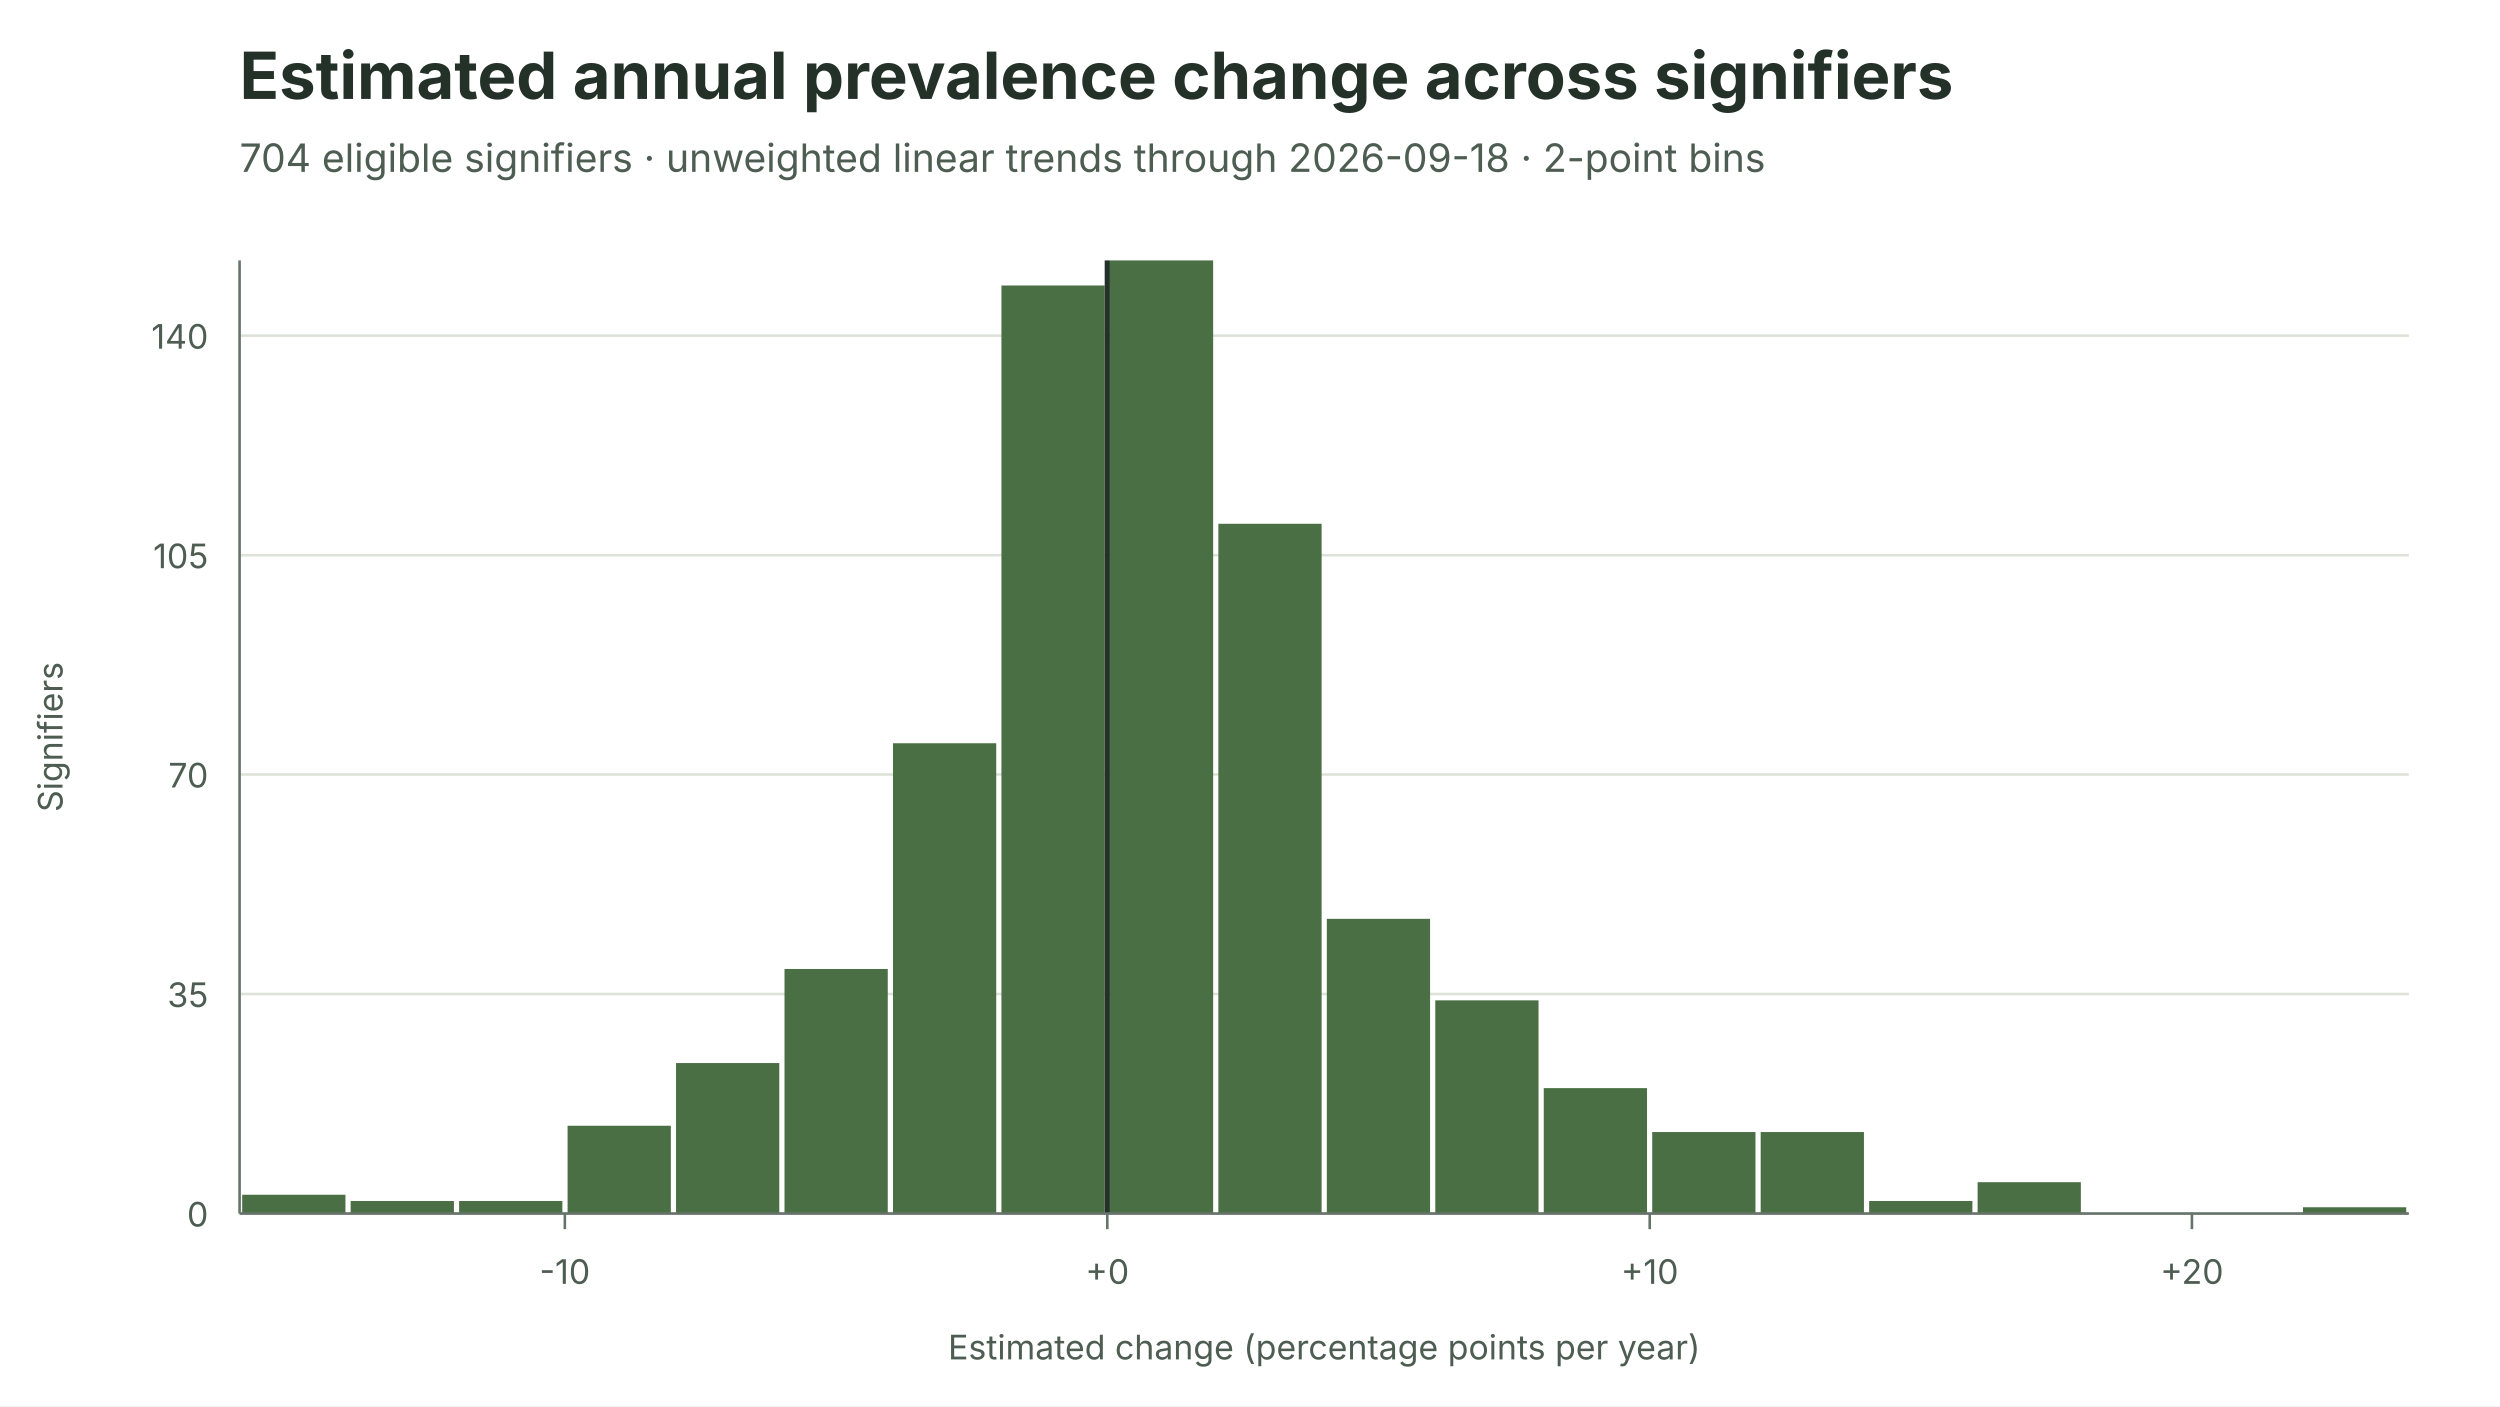
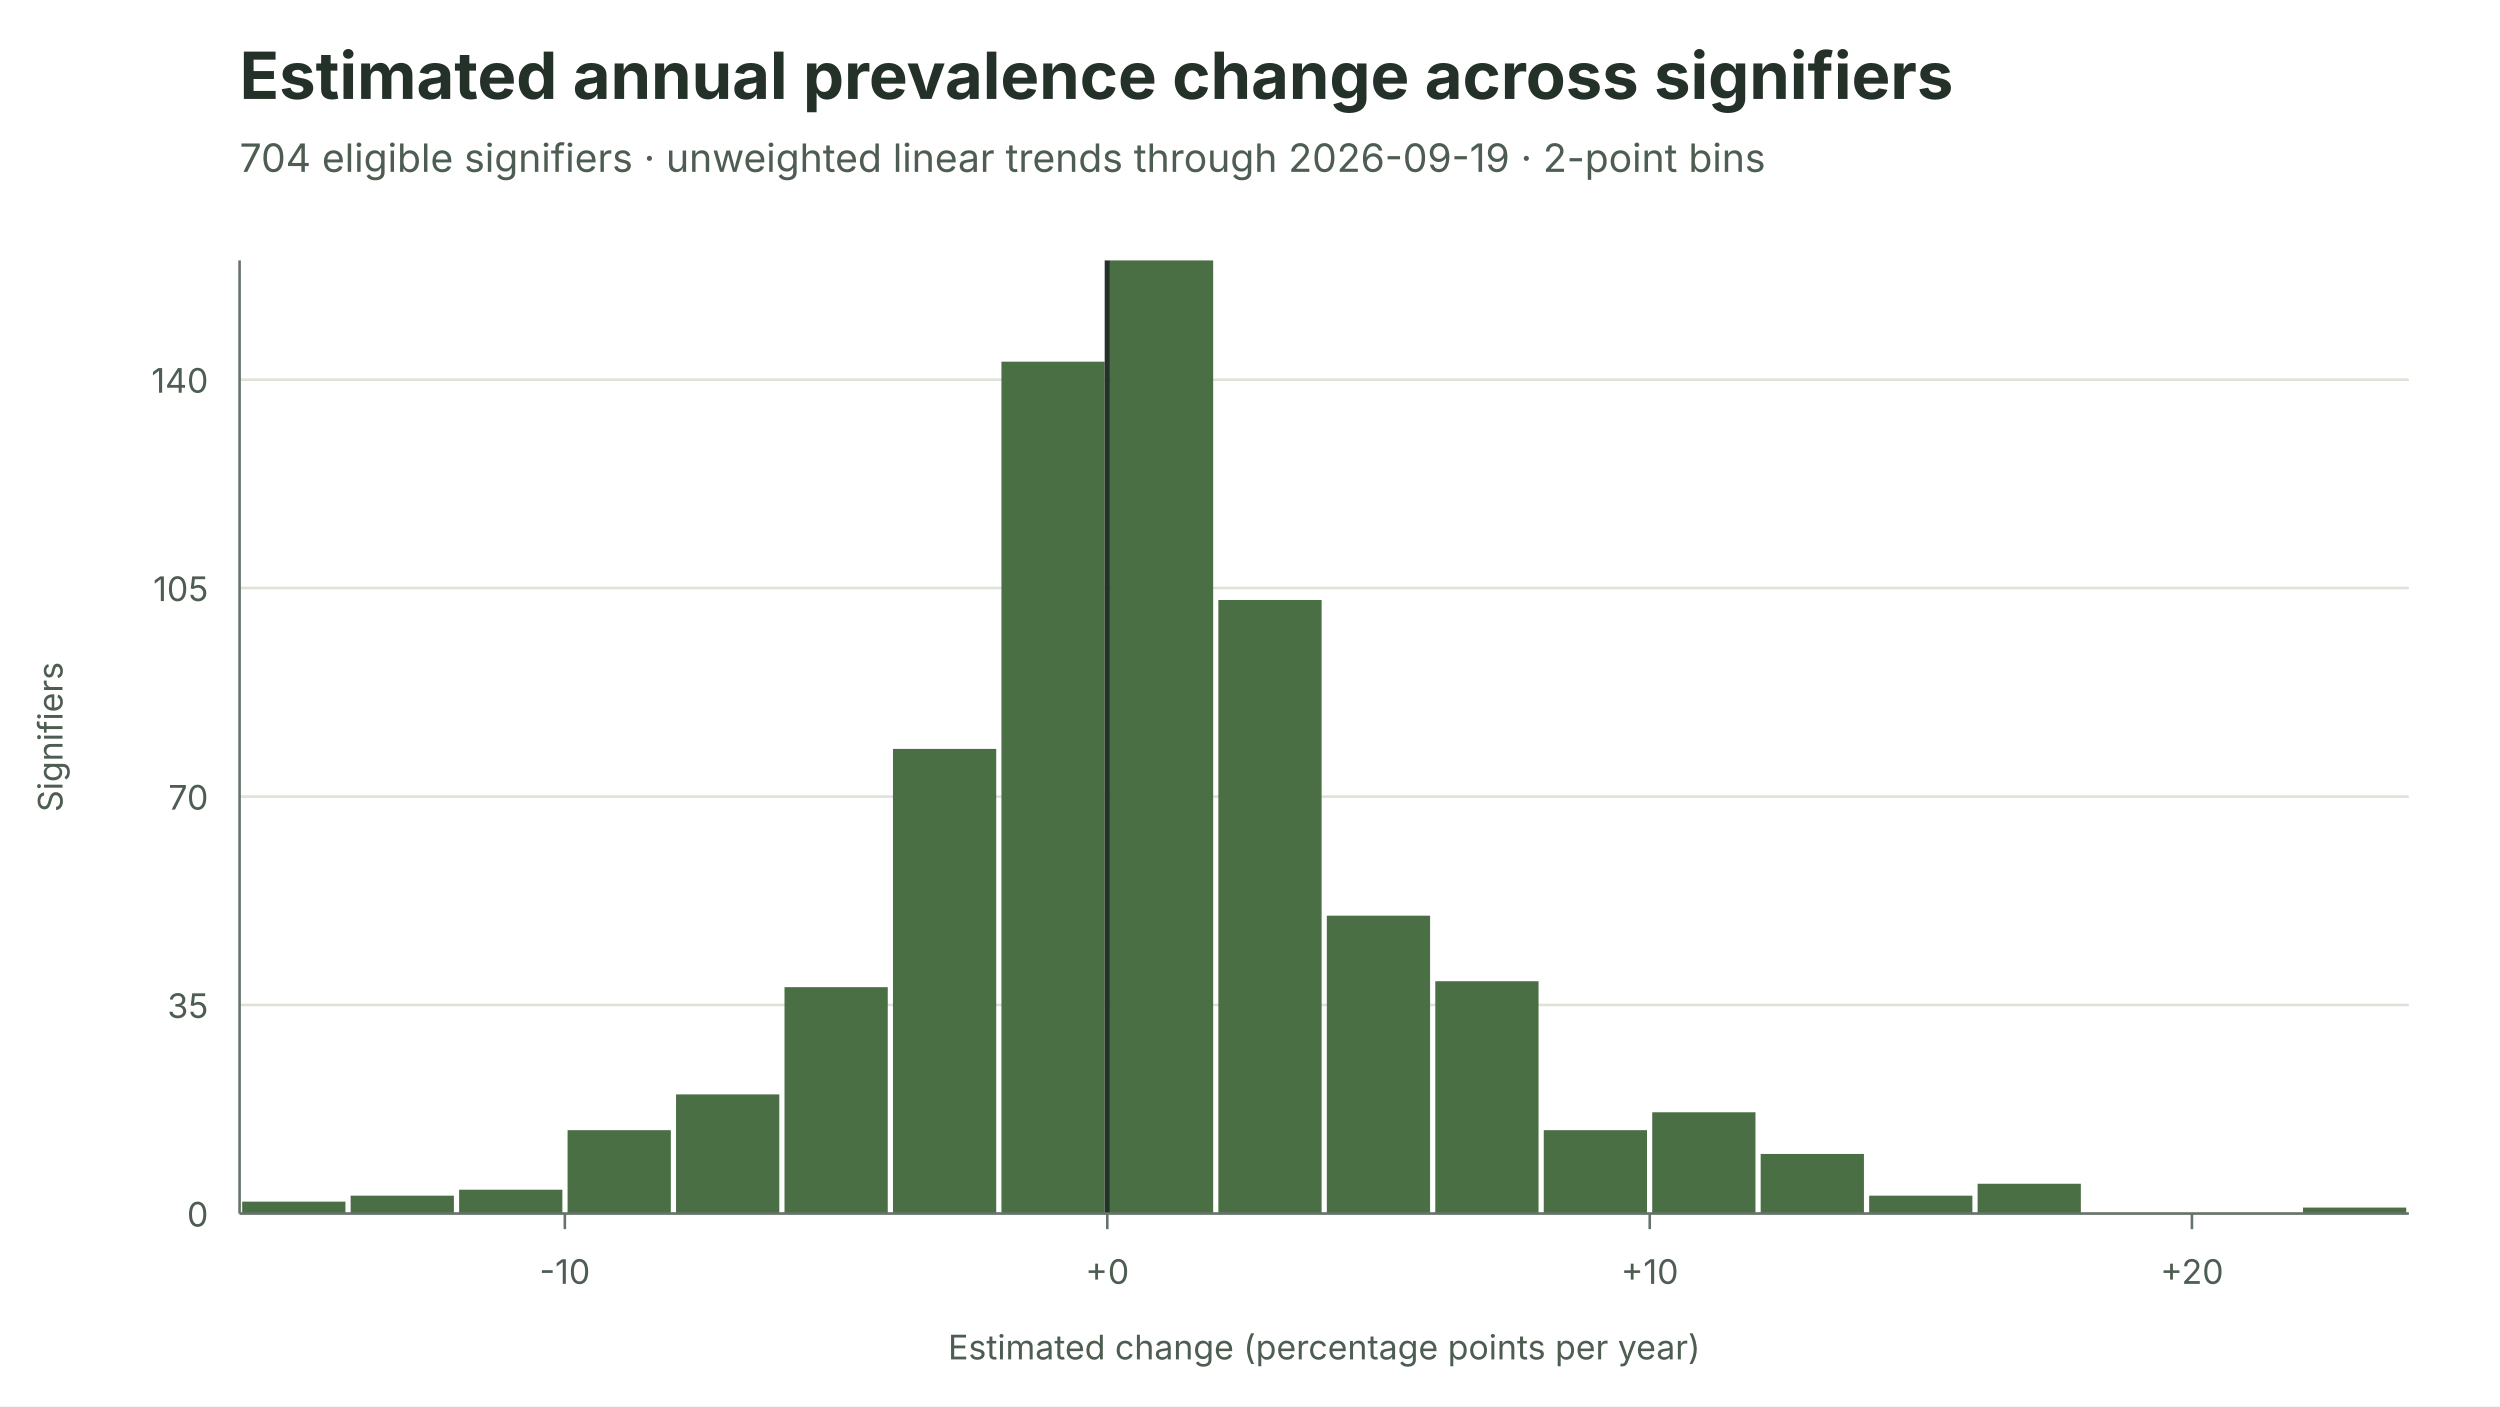
<svg xmlns="http://www.w3.org/2000/svg" width="960" height="540" viewBox="0 0 960 540" role="img" aria-labelledby="title desc">
  <rect width="960" height="540" fill="#ffffff" />
  <style>
    text { font-family: system-ui, -apple-system, sans-serif; fill: #243128; }
    .title { font-size: 25px; font-weight: 700; }
    .subtitle { font-size: 15px; fill: #4e5d51; }
    .axis { stroke: #66736a; stroke-width: 1; }
    .grid { stroke: #dde3d8; stroke-width: 1; }
    .tick { font-size: 13px; fill: #4e5d51; }
  </style>
  <text class="title" x="92" y="38">Estimated annual prevalence change across signifiers</text>
-   <text class="subtitle" x="92" y="66">704 eligible signifiers · unweighted linear trends through 2026-09-18 · 2-point bins</text>
+   <text class="subtitle" x="92" y="66">704 eligible signifiers · unweighted linear trends through 2026-09-19 · 2-point bins</text>
  <line class="grid" x1="92" y1="466.0" x2="925" y2="466.0" />
  <text class="tick" text-anchor="end" x="80" y="471.0">0</text>
-   <line class="grid" x1="92" y1="381.7" x2="925" y2="381.7" />
-   <text class="tick" text-anchor="end" x="80" y="386.7">35</text>
-   <line class="grid" x1="92" y1="297.4" x2="925" y2="297.4" />
-   <text class="tick" text-anchor="end" x="80" y="302.4">70</text>
-   <line class="grid" x1="92" y1="213.2" x2="925" y2="213.2" />
-   <text class="tick" text-anchor="end" x="80" y="218.2">105</text>
-   <line class="grid" x1="92" y1="128.9" x2="925" y2="128.9" />
-   <text class="tick" text-anchor="end" x="80" y="133.9">140</text>
-   <rect x="93.00" y="458.78" width="39.65" height="7.22" fill="#4B6F44" />
-   <rect x="134.65" y="461.18" width="39.65" height="4.82" fill="#4B6F44" />
-   <rect x="176.30" y="461.18" width="39.65" height="4.82" fill="#4B6F44" />
-   <rect x="217.95" y="432.29" width="39.65" height="33.71" fill="#4B6F44" />
-   <rect x="259.60" y="408.21" width="39.65" height="57.79" fill="#4B6F44" />
-   <rect x="301.25" y="372.09" width="39.65" height="93.91" fill="#4B6F44" />
-   <rect x="342.90" y="285.41" width="39.65" height="180.59" fill="#4B6F44" />
-   <rect x="384.55" y="109.63" width="39.65" height="356.37" fill="#4B6F44" />
+   <line class="grid" x1="92" y1="385.9" x2="925" y2="385.9" />
+   <text class="tick" text-anchor="end" x="80" y="390.9">35</text>
+   <line class="grid" x1="92" y1="305.9" x2="925" y2="305.9" />
+   <text class="tick" text-anchor="end" x="80" y="310.9">70</text>
+   <line class="grid" x1="92" y1="225.8" x2="925" y2="225.8" />
+   <text class="tick" text-anchor="end" x="80" y="230.8">105</text>
+   <line class="grid" x1="92" y1="145.8" x2="925" y2="145.8" />
+   <text class="tick" text-anchor="end" x="80" y="150.8">140</text>
+   <rect x="93.00" y="461.43" width="39.65" height="4.57" fill="#4B6F44" />
+   <rect x="134.65" y="459.14" width="39.65" height="6.86" fill="#4B6F44" />
+   <rect x="176.30" y="456.85" width="39.65" height="9.15" fill="#4B6F44" />
+   <rect x="217.95" y="433.98" width="39.65" height="32.02" fill="#4B6F44" />
+   <rect x="259.60" y="420.25" width="39.65" height="45.75" fill="#4B6F44" />
+   <rect x="301.25" y="379.07" width="39.65" height="86.93" fill="#4B6F44" />
+   <rect x="342.90" y="287.58" width="39.65" height="178.42" fill="#4B6F44" />
+   <rect x="384.55" y="138.89" width="39.65" height="327.11" fill="#4B6F44" />
  <rect x="426.20" y="100.00" width="39.65" height="366.00" fill="#4B6F44" />
-   <rect x="467.85" y="201.13" width="39.65" height="264.87" fill="#4B6F44" />
-   <rect x="509.50" y="352.83" width="39.65" height="113.17" fill="#4B6F44" />
-   <rect x="551.15" y="384.13" width="39.65" height="81.87" fill="#4B6F44" />
-   <rect x="592.80" y="417.84" width="39.65" height="48.16" fill="#4B6F44" />
-   <rect x="634.45" y="434.70" width="39.65" height="31.30" fill="#4B6F44" />
-   <rect x="676.10" y="434.70" width="39.65" height="31.30" fill="#4B6F44" />
-   <rect x="717.75" y="461.18" width="39.65" height="4.82" fill="#4B6F44" />
-   <rect x="759.40" y="453.96" width="39.65" height="12.04" fill="#4B6F44" />
+   <rect x="467.85" y="230.39" width="39.65" height="235.61" fill="#4B6F44" />
+   <rect x="509.50" y="351.62" width="39.65" height="114.38" fill="#4B6F44" />
+   <rect x="551.15" y="376.79" width="39.65" height="89.21" fill="#4B6F44" />
+   <rect x="592.80" y="433.98" width="39.65" height="32.02" fill="#4B6F44" />
+   <rect x="634.45" y="427.11" width="39.65" height="38.89" fill="#4B6F44" />
+   <rect x="676.10" y="443.12" width="39.65" height="22.88" fill="#4B6F44" />
+   <rect x="717.75" y="459.14" width="39.65" height="6.86" fill="#4B6F44" />
+   <rect x="759.40" y="454.56" width="39.65" height="11.44" fill="#4B6F44" />
  <rect x="801.05" y="466.00" width="39.65" height="0.00" fill="#4B6F44" />
  <rect x="842.70" y="466.00" width="39.65" height="0.00" fill="#4B6F44" />
-   <rect x="884.35" y="463.59" width="39.65" height="2.41" fill="#4B6F44" />
+   <rect x="884.35" y="463.71" width="39.65" height="2.29" fill="#4B6F44" />
  <line class="axis" x1="216.9" y1="466" x2="216.9" y2="472" />
  <text class="tick" text-anchor="middle" x="216.9" y="493">-10</text>
  <line class="axis" x1="425.2" y1="466" x2="425.2" y2="472" />
  <text class="tick" text-anchor="middle" x="425.2" y="493">+0</text>
  <line class="axis" x1="633.5" y1="466" x2="633.5" y2="472" />
  <text class="tick" text-anchor="middle" x="633.5" y="493">+10</text>
  <line class="axis" x1="841.7" y1="466" x2="841.7" y2="472" />
  <text class="tick" text-anchor="middle" x="841.7" y="493">+20</text>
  <line x1="425.2" y1="100" x2="425.2" y2="466" stroke="#243128" stroke-width="2" />
  <line class="axis" x1="92" y1="100" x2="92" y2="466" />
  <line class="axis" x1="92" y1="466" x2="925" y2="466" />
  <text class="tick" x="508.5" y="522" text-anchor="middle">Estimated change (percentage points per year)</text>
  <text class="tick" transform="translate(24 283.0) rotate(-90)" text-anchor="middle">Signifiers</text>
</svg>
